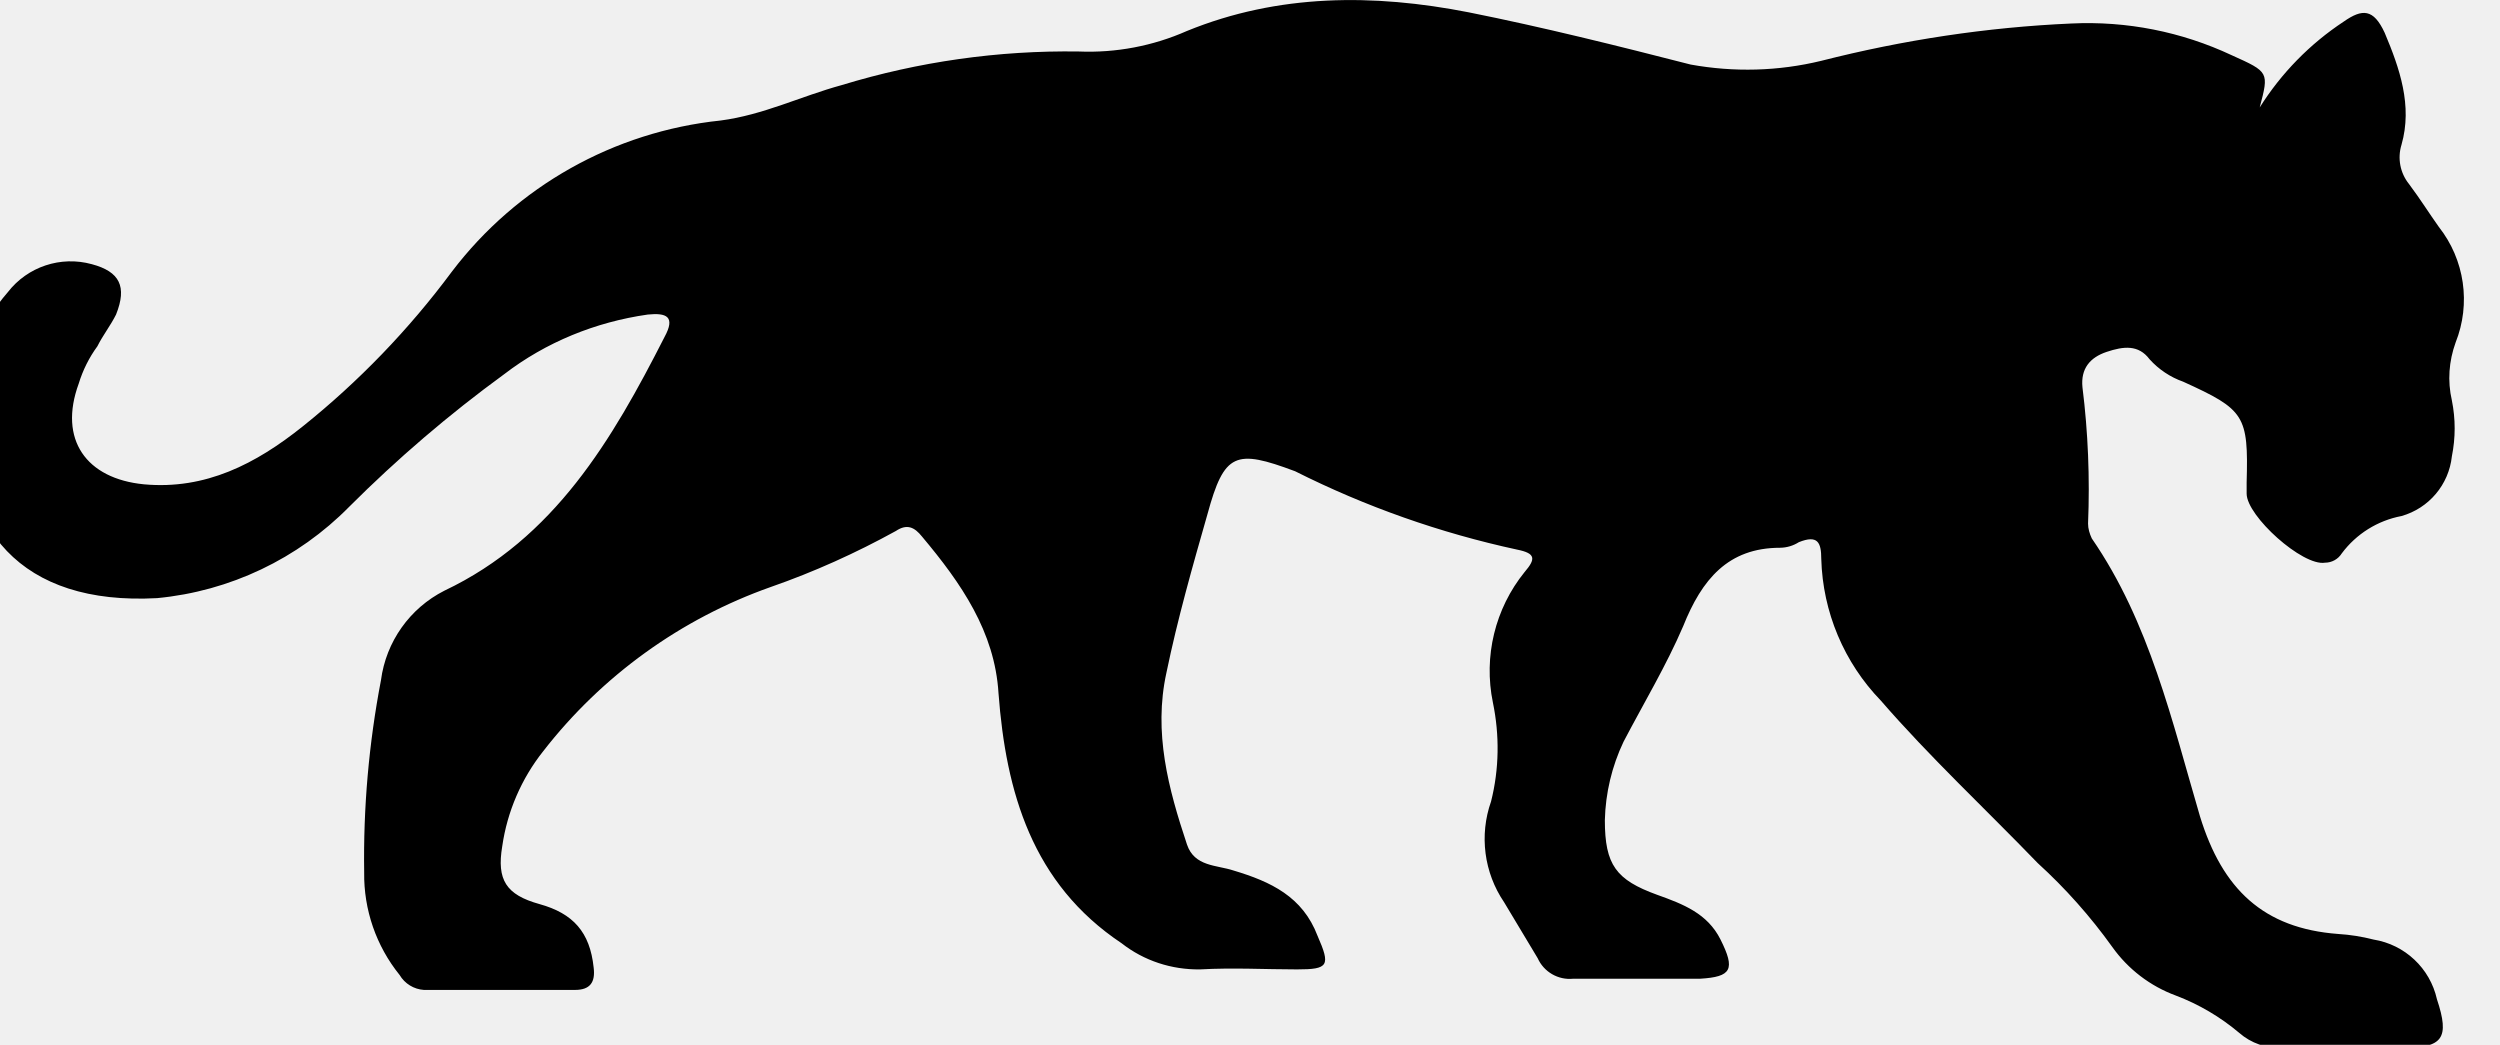
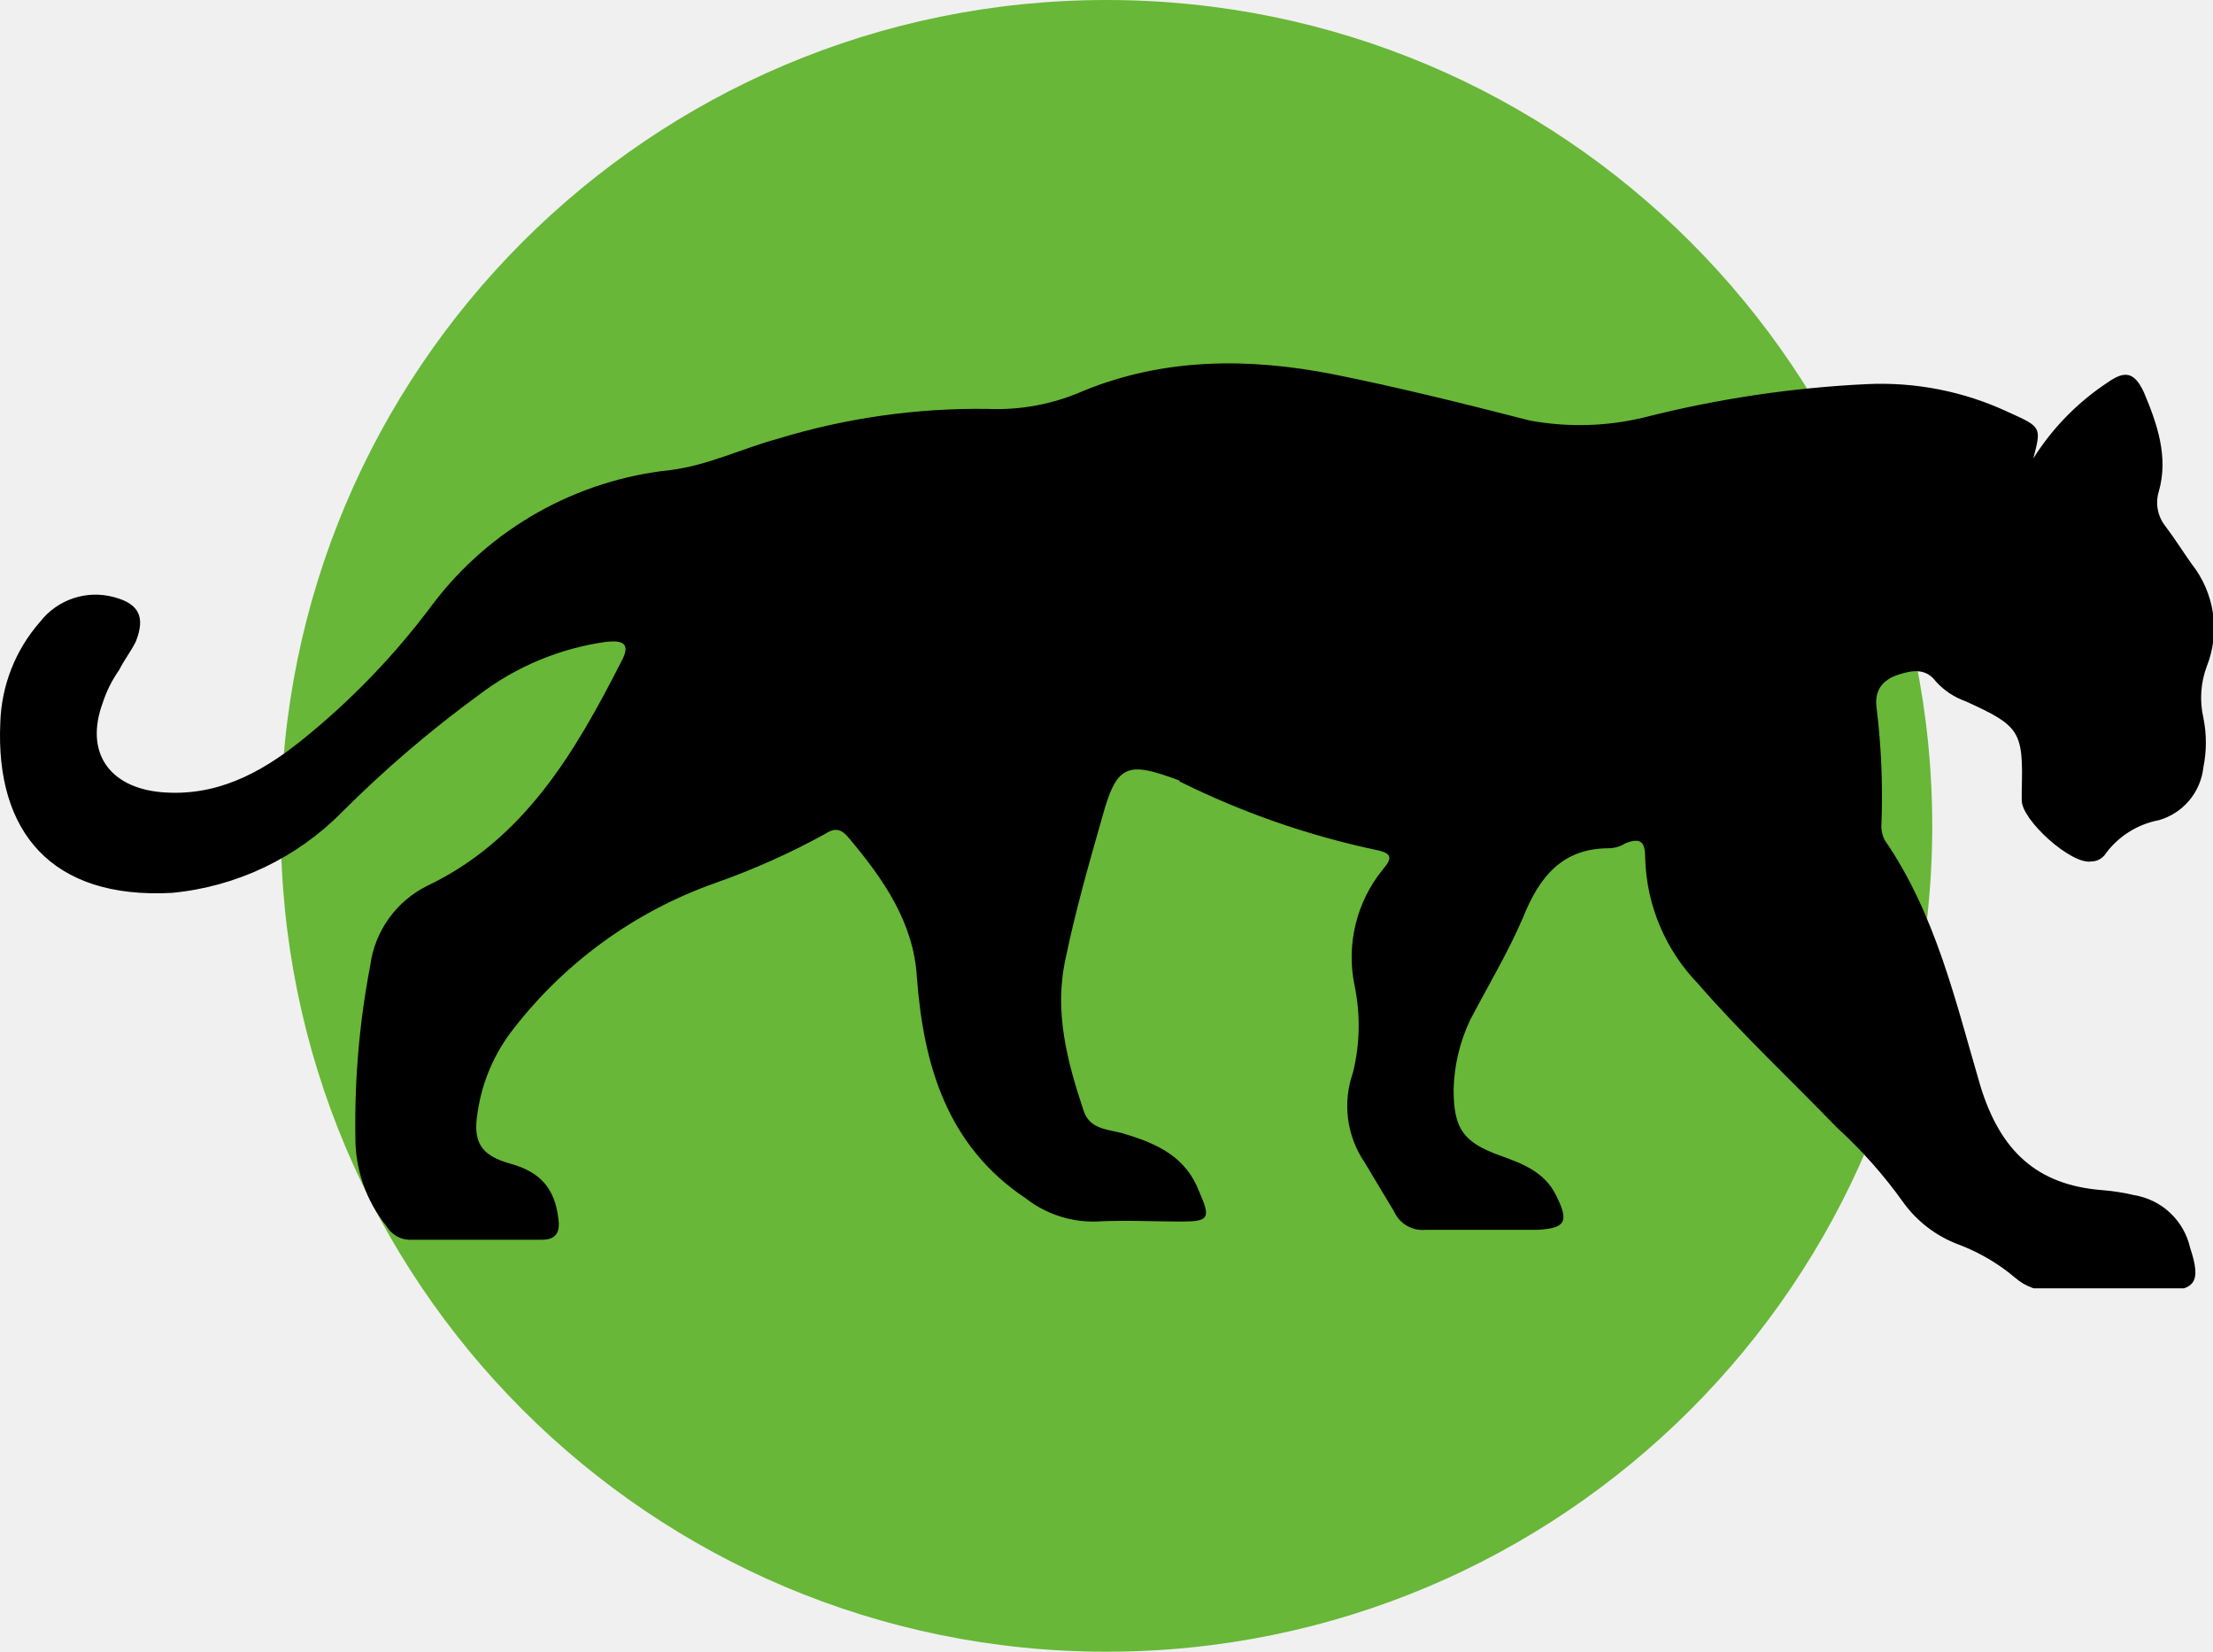
- <svg xmlns="http://www.w3.org/2000/svg" viewBox="0 0 67 28" fill="none">
-   <g clip-path="url(#a)">
-     <path d="M60.56 2.88a7.6 7.6 0 0 1 2.25-2.3c.5-.35.8-.35 1.1.3.4.95.75 1.95.45 3a1.14 1.14 0 0 0 .2 1.05c.3.4.55.8.8 1.15a3.13 3.13 0 0 1 .45 3.1c-.18.5-.22 1.03-.1 1.55.1.5.1 1 0 1.5a1.87 1.87 0 0 1-1.35 1.6 2.6 2.6 0 0 0-1.6 1 .53.53 0 0 1-.45.25c-.6.1-2.1-1.25-2.1-1.85v-.3c.05-1.8-.05-1.95-1.7-2.7a2.2 2.2 0 0 1-.9-.6c-.3-.4-.7-.35-1.15-.2-.45.15-.7.45-.65.95.15 1.2.2 2.43.15 3.65 0 .14.04.27.1.4 1.55 2.25 2.15 4.9 2.9 7.45.6 1.95 1.7 3 3.7 3.15.32.02.64.07.95.15a2.08 2.08 0 0 1 1.7 1.6c.35 1.05.15 1.3-.9 1.3h-3.25c-.42.02-.83-.12-1.15-.4a5.86 5.86 0 0 0-1.7-1 3.63 3.63 0 0 1-1.7-1.3 14.3 14.3 0 0 0-2-2.25c-1.4-1.45-2.9-2.85-4.2-4.35a5.69 5.69 0 0 1-1.6-3.8c0-.45-.1-.65-.6-.45a.96.96 0 0 1-.5.15c-1.4 0-2.1.85-2.6 2.1-.45 1.05-1.05 2.05-1.6 3.1a5.2 5.2 0 0 0-.5 2.1c0 1.2.3 1.6 1.4 2 .7.25 1.35.5 1.7 1.2.4.8.3 1-.55 1.05h-3.4a.94.94 0 0 1-.95-.55l-.9-1.5a3.02 3.02 0 0 1-.35-2.7c.22-.87.23-1.78.05-2.65a4.21 4.21 0 0 1 .85-3.5c.3-.35.3-.5-.2-.6a25.03 25.03 0 0 1-5.95-2.1c-1.6-.6-1.9-.5-2.35 1.15-.4 1.4-.8 2.8-1.1 4.25-.35 1.6.05 3.1.55 4.6.2.6.8.55 1.25.7 1 .3 1.85.7 2.25 1.75.35.8.3.9-.55.9-.85 0-1.7-.05-2.6 0-.76.01-1.5-.23-2.1-.7-2.4-1.6-3.1-4.05-3.3-6.7-.1-1.65-1-2.95-2.05-4.2-.2-.25-.4-.35-.7-.15-1.07.59-2.2 1.1-3.35 1.5a13.36 13.36 0 0 0-6.1 4.4 5.32 5.32 0 0 0-1.1 2.55c-.15.9.1 1.3 1 1.55s1.35.75 1.45 1.7c.05.4-.1.6-.5.6h-4.05a.82.82 0 0 1-.65-.4 4.28 4.28 0 0 1-.95-2.75 25.3 25.3 0 0 1 .45-5.15 3.15 3.15 0 0 1 1.7-2.4c2.95-1.4 4.5-4.05 5.9-6.8.3-.55.05-.65-.45-.6-1.4.2-2.73.74-3.85 1.6a35.31 35.31 0 0 0-4.15 3.55 8.33 8.33 0 0 1-5.15 2.45c-3.65.2-5.35-1.85-5.2-5.15.03-1.13.46-2.2 1.2-3.05a2.13 2.13 0 0 1 2.25-.75c.75.2.95.6.65 1.35-.15.3-.35.55-.5.85-.22.3-.39.64-.5 1-.55 1.5.2 2.55 1.75 2.7 1.65.15 3-.55 4.25-1.55 1.5-1.2 2.85-2.6 4-4.15a10.4 10.4 0 0 1 7.2-4.05c1.15-.15 2.15-.65 3.25-.95a20.7 20.7 0 0 1 6.35-.9 6.5 6.5 0 0 0 2.9-.55c2.45-1 5-1 7.55-.5 2 .4 4 .9 5.95 1.4 1.16.21 2.35.18 3.5-.1 2.2-.56 4.44-.9 6.7-1a9.08 9.08 0 0 1 4.3.85c1 .45 1 .45.75 1.4Z" fill="#000" />
+ <svg xmlns="http://www.w3.org/2000/svg" width="268" height="200" viewBox="0 0 268 200" fill="none">
+   <circle cx="134" cy="100" r="100" fill="#68B738" />
+   <g clip-path="url(#clip0_2403_774)">
+     <path d="M246.236 55.514C248.545 51.84 251.614 48.703 255.236 46.314C257.236 44.914 258.436 44.914 259.636 47.514C261.236 51.314 262.636 55.314 261.436 59.514C261.218 60.226 261.177 60.981 261.316 61.713C261.456 62.445 261.772 63.132 262.236 63.714C263.436 65.314 264.436 66.914 265.436 68.314C266.797 70.041 267.68 72.096 267.996 74.273C268.312 76.449 268.05 78.671 267.236 80.714C266.502 82.697 266.363 84.852 266.836 86.914C267.236 88.894 267.236 90.934 266.836 92.914C266.675 94.397 266.075 95.797 265.113 96.938C264.151 98.078 262.871 98.905 261.436 99.314C258.878 99.8 256.595 101.227 255.036 103.314C254.848 103.621 254.583 103.874 254.267 104.049C253.952 104.225 253.597 104.316 253.236 104.314C250.836 104.714 244.836 99.314 244.836 96.914V95.714C245.036 88.514 244.636 87.914 238.036 84.914C236.655 84.427 235.417 83.602 234.436 82.514C233.236 80.914 231.636 81.114 229.836 81.714C228.036 82.314 227.036 83.514 227.236 85.514C227.84 90.355 228.04 95.239 227.836 100.114C227.85 100.67 227.986 101.217 228.236 101.714C234.436 110.714 236.836 121.314 239.836 131.514C242.236 139.314 246.636 143.514 254.636 144.114C255.917 144.216 257.187 144.416 258.436 144.714C260.08 144.978 261.607 145.729 262.819 146.87C264.031 148.011 264.873 149.489 265.236 151.114C266.636 155.314 265.836 156.314 261.636 156.314H248.636C246.953 156.399 245.303 155.825 244.036 154.714C242.012 153.005 239.713 151.653 237.236 150.714C234.499 149.703 232.129 147.891 230.436 145.514C228.094 142.241 225.412 139.224 222.436 136.514C216.836 130.714 210.836 125.114 205.636 119.114C201.678 115.025 199.395 109.602 199.236 103.914C199.236 102.114 198.836 101.314 196.836 102.114C196.238 102.494 195.546 102.701 194.836 102.714C189.236 102.714 186.436 106.114 184.436 111.114C182.636 115.314 180.236 119.314 178.036 123.514C176.789 126.143 176.108 129.005 176.036 131.914C176.036 136.714 177.236 138.314 181.636 139.914C184.436 140.914 187.036 141.914 188.436 144.714C190.036 147.914 189.636 148.714 186.236 148.914H172.636C171.852 148.991 171.064 148.821 170.382 148.426C169.7 148.031 169.16 147.432 168.836 146.714L165.236 140.714C164.175 139.148 163.496 137.356 163.253 135.48C163.01 133.605 163.21 131.698 163.836 129.914C164.702 126.441 164.77 122.817 164.036 119.314C163.532 116.874 163.576 114.353 164.164 111.932C164.752 109.511 165.869 107.25 167.436 105.314C168.636 103.914 168.636 103.314 166.636 102.914C158.458 101.176 150.53 98.422 143.036 94.714C142.983 94.714 142.933 94.693 142.895 94.655C142.858 94.618 142.836 94.567 142.836 94.514C136.436 92.114 135.236 92.514 133.436 99.114C131.836 104.714 130.236 110.314 129.036 116.114C127.636 122.514 129.236 128.514 131.236 134.514C132.036 136.914 134.436 136.714 136.236 137.314C140.236 138.514 143.636 140.114 145.236 144.314C146.636 147.514 146.436 147.914 143.036 147.914C139.636 147.914 136.236 147.714 132.636 147.914C129.599 147.969 126.634 146.98 124.236 145.114C114.636 138.714 111.836 128.914 111.036 118.314C110.636 111.714 107.036 106.514 102.836 101.514C102.036 100.514 101.236 100.114 100.036 100.914C95.743 103.281 91.261 105.288 86.636 106.914C76.985 110.322 68.516 116.431 62.236 124.514C59.892 127.464 58.373 130.984 57.837 134.714C57.236 138.314 58.236 139.914 61.837 140.914C65.436 141.914 67.237 143.914 67.636 147.714C67.837 149.314 67.237 150.114 65.636 150.114H49.437C48.906 150.076 48.393 149.911 47.94 149.632C47.488 149.354 47.109 148.97 46.837 148.514C44.324 145.403 42.98 141.512 43.036 137.514C42.931 130.604 43.535 123.701 44.837 116.914C45.103 114.881 45.862 112.944 47.047 111.271C48.232 109.598 49.807 108.24 51.636 107.314C63.437 101.714 69.636 91.114 75.237 80.114C76.436 77.914 75.436 77.514 73.436 77.714C67.839 78.491 62.536 80.695 58.036 84.114C52.145 88.411 46.595 93.159 41.437 98.314C35.936 103.901 28.642 107.371 20.837 108.114C6.236 108.914 -0.564 100.714 0.036 87.514C0.171 83.013 1.868 78.699 4.836 75.314C5.869 73.976 7.276 72.976 8.879 72.441C10.482 71.907 12.208 71.862 13.836 72.314C16.837 73.114 17.637 74.714 16.436 77.714C15.836 78.914 15.037 79.914 14.437 81.114C13.574 82.34 12.899 83.688 12.437 85.114C10.236 91.114 13.236 95.314 19.436 95.914C26.037 96.514 31.436 93.714 36.437 89.714C42.46 84.89 47.838 79.311 52.437 73.114C55.875 68.588 60.205 64.816 65.158 62.03C70.112 59.244 75.584 57.502 81.237 56.914C85.837 56.314 89.837 54.314 94.237 53.114C102.465 50.605 111.034 49.39 119.636 49.514C123.621 49.68 127.59 48.927 131.236 47.314C141.036 43.314 151.236 43.314 161.436 45.314C169.436 46.914 177.436 48.914 185.236 50.914C189.878 51.779 194.651 51.642 199.236 50.514C208.014 48.289 216.992 46.949 226.036 46.514C231.961 46.225 237.867 47.393 243.236 49.914C247.236 51.714 247.236 51.714 246.236 55.514Z" fill="black" />
  </g>
  <defs>
-     <clipPath id="a">
-       <path fill="#fff" d="M0 0h67v28h-67z" />
+     <clipPath id="clip0_2403_774">
+       <rect width="268" height="112" fill="white" transform="translate(0 44)" />
    </clipPath>
  </defs>
</svg>
